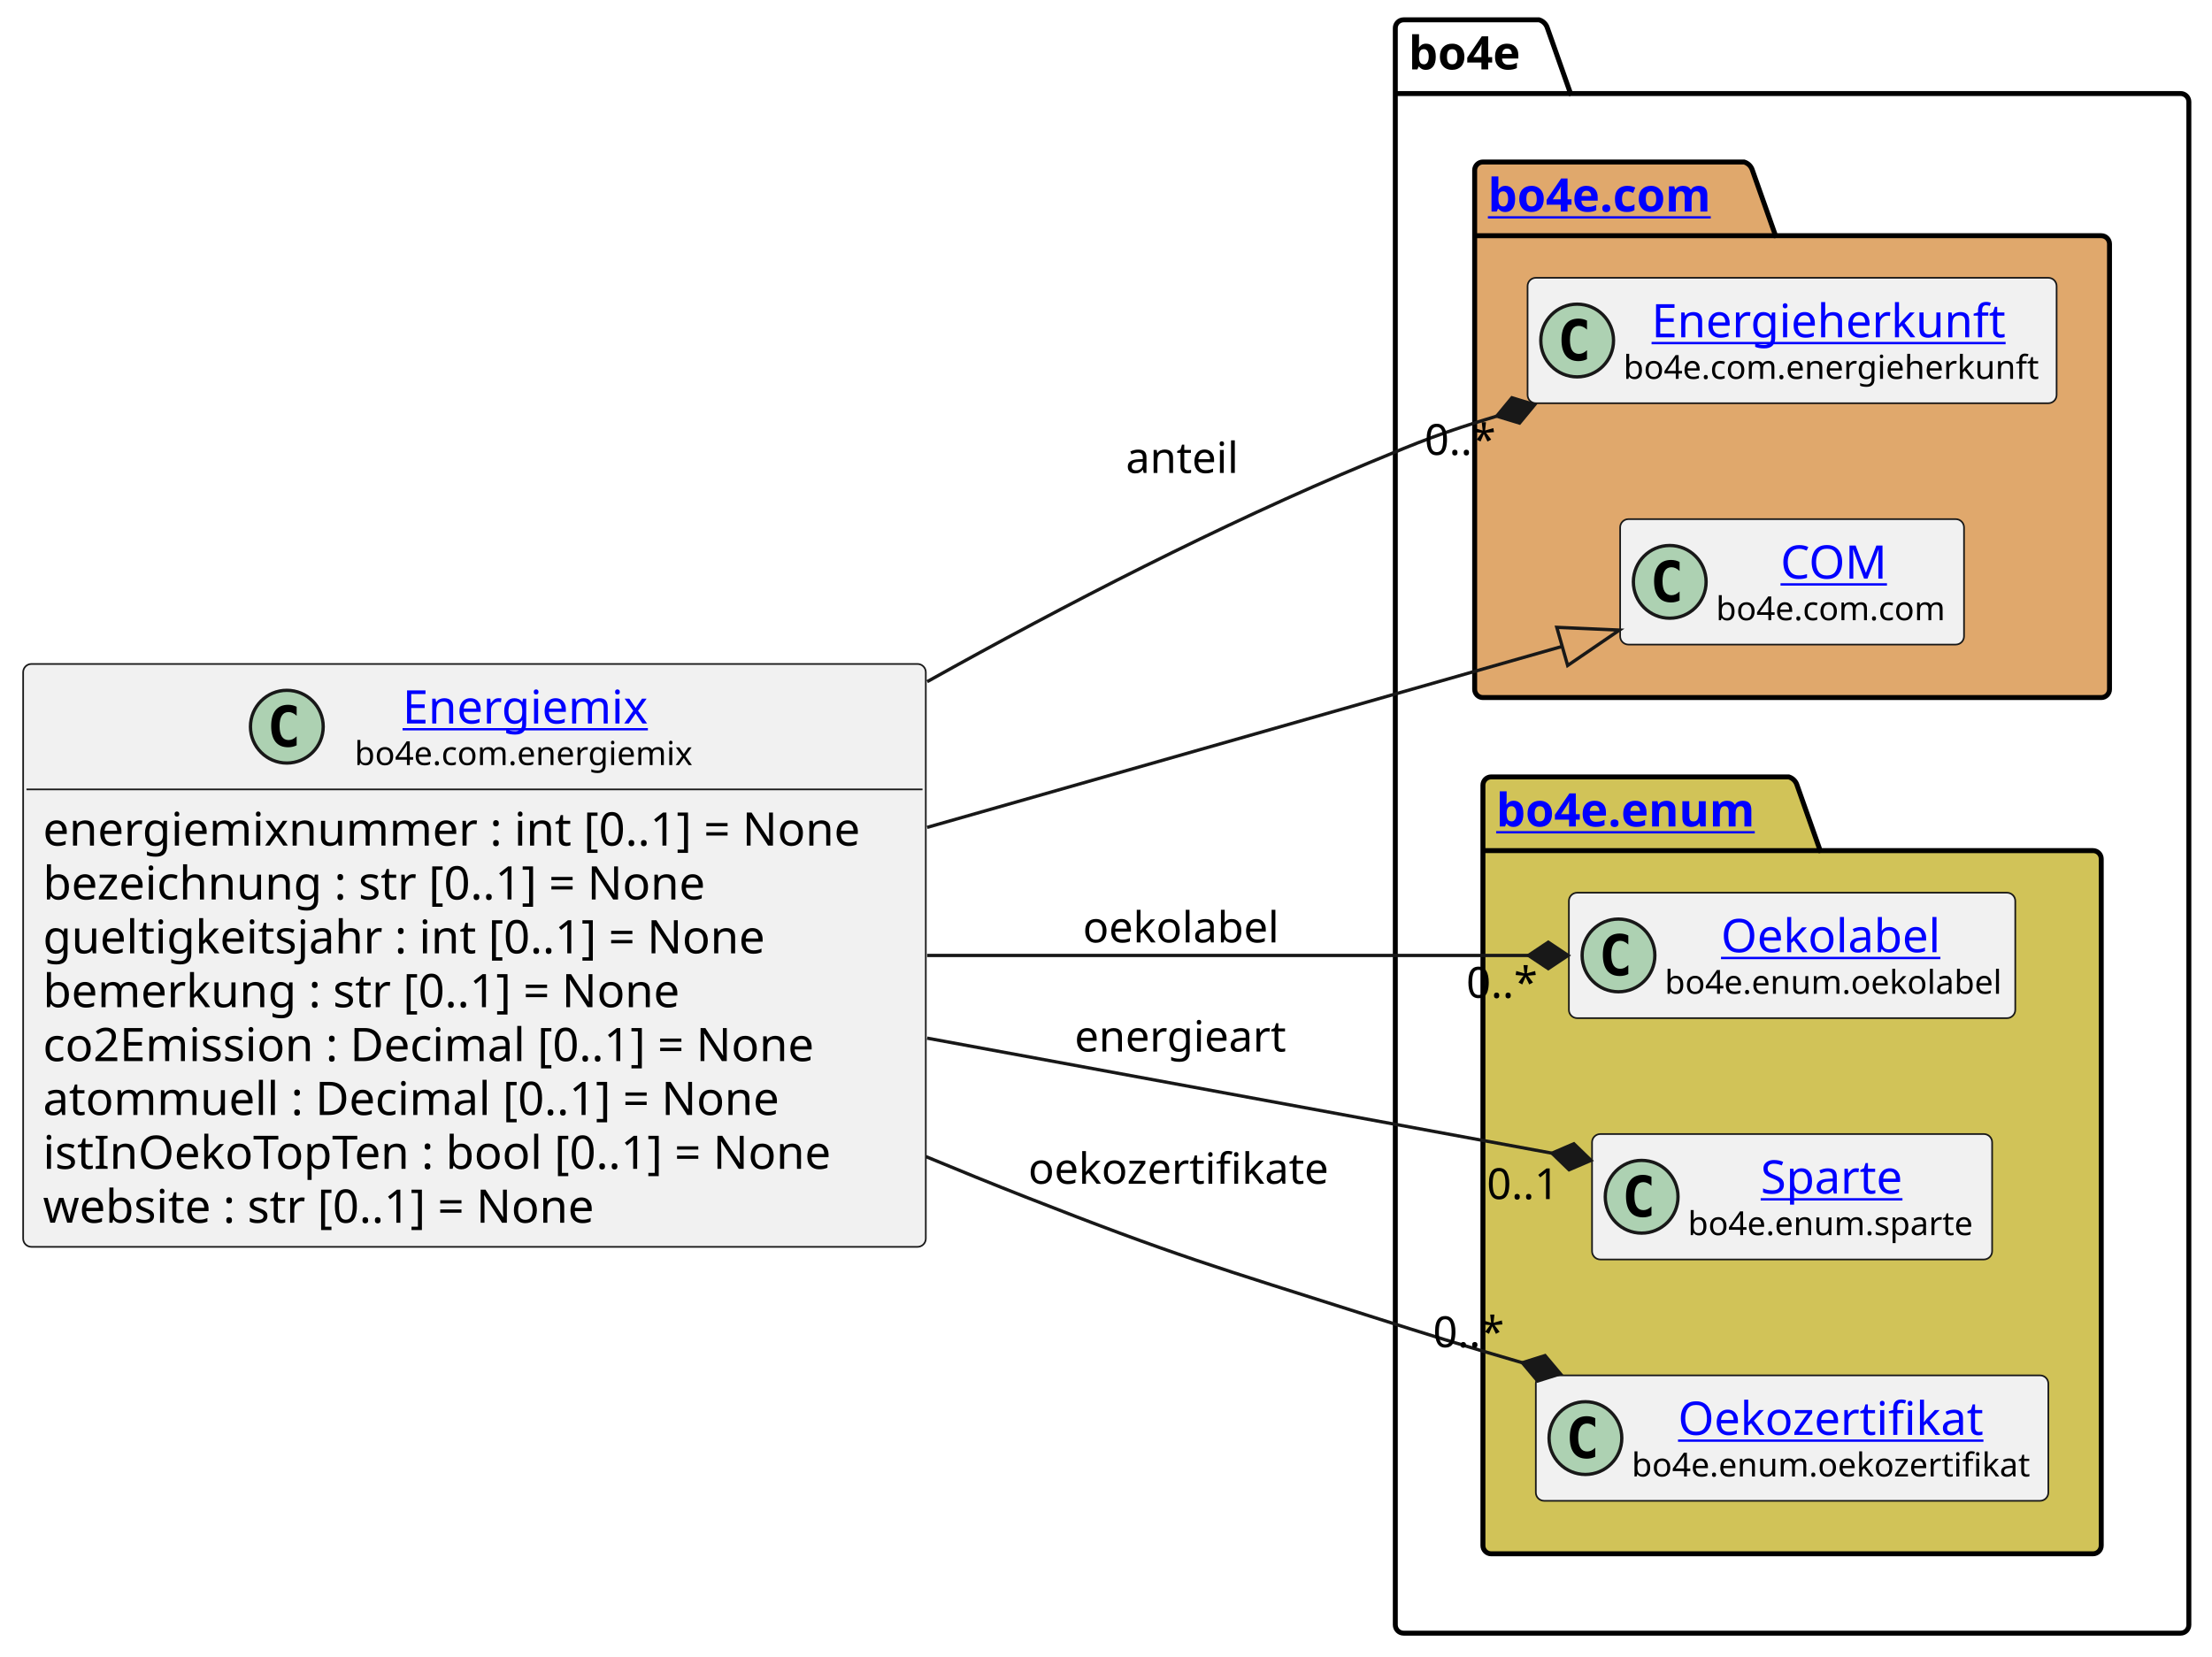
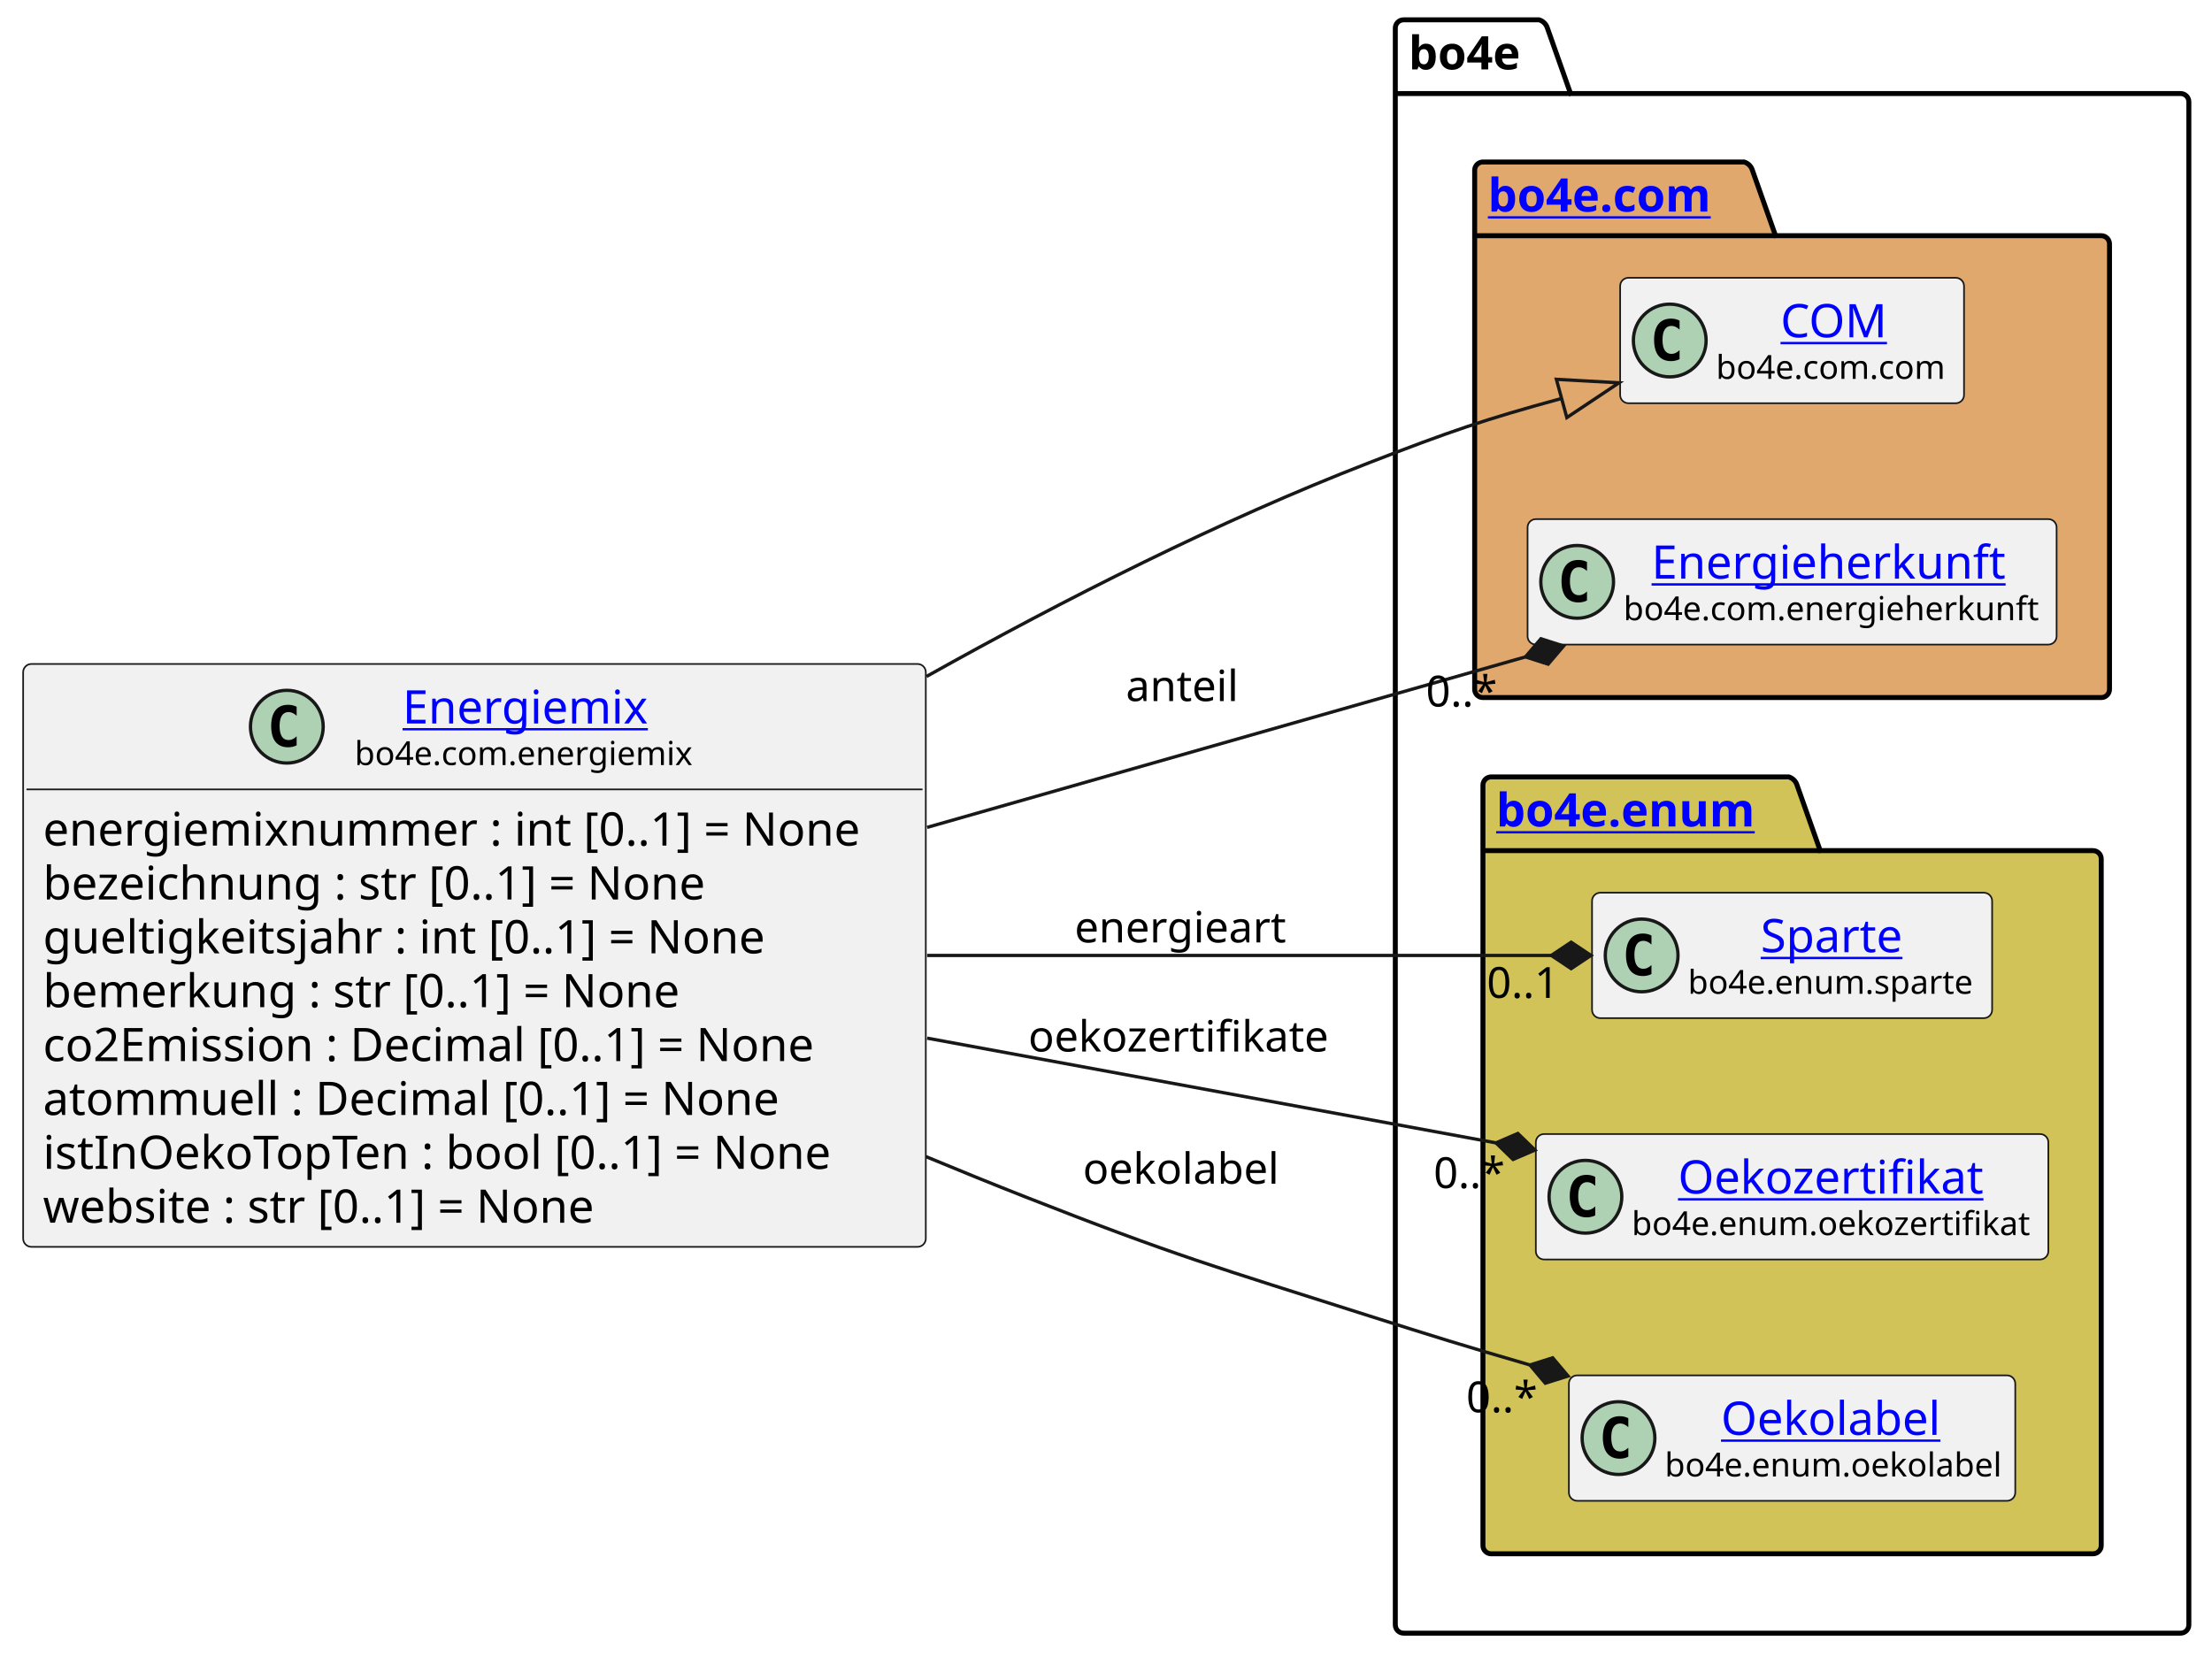
<svg xmlns="http://www.w3.org/2000/svg" xmlns:xlink="http://www.w3.org/1999/xlink" contentStyleType="text/css" height="501px" preserveAspectRatio="none" style="width:669px;height:501px;background:#FFFFFF;" version="1.1" viewBox="0 0 669 501" width="669px" zoomAndPan="magnify">
  <defs />
  <g>
    <g id="cluster_bo4e">
      <path d="M424.5,6 L465.5,6 A3.75,3.75 0 0 1 468,8.5 L475,28.297 L659.5,28.297 A2.5,2.5 0 0 1 662,30.797 L662,491.5 A2.5,2.5 0 0 1 659.5,494 L424.5,494 A2.5,2.5 0 0 1 422,491.5 L422,8.5 A2.5,2.5 0 0 1 424.5,6 " fill="none" style="stroke:#000000;stroke-width:1.5;" />
      <line style="stroke:#000000;stroke-width:1.5;" x1="422" x2="475" y1="28.297" y2="28.297" />
      <text fill="#000000" font-family="sans-serif" font-size="14" font-weight="bold" lengthAdjust="spacing" textLength="40" x="426" y="20.995">bo4e</text>
    </g>
    <g id="cluster_com">
      <path d="M448.5,49 L527.5,49 A3.75,3.75 0 0 1 530,51.5 L537,71.297 L635.5,71.297 A2.5,2.5 0 0 1 638,73.797 L638,208.5 A2.5,2.5 0 0 1 635.5,211 L448.5,211 A2.5,2.5 0 0 1 446,208.5 L446,51.5 A2.5,2.5 0 0 1 448.5,49 " fill="#E0A86C" style="stroke:#000000;stroke-width:1.5;" />
      <line style="stroke:#000000;stroke-width:1.5;" x1="446" x2="537" y1="71.297" y2="71.297" />
      <a href="https://bo4e.github.io/BO4E-python/latest/api/bo4e.com.html" target="_top" title="https://bo4e.github.io/BO4E-python/latest/api/bo4e.com.html" xlink:actuate="onRequest" xlink:href="https://bo4e.github.io/BO4E-python/latest/api/bo4e.com.html" xlink:show="new" xlink:title="https://bo4e.github.io/BO4E-python/latest/api/bo4e.com.html" xlink:type="simple">
        <text fill="#0000FF" font-family="sans-serif" font-size="14" font-weight="bold" lengthAdjust="spacing" text-decoration="underline" textLength="78" x="450" y="63.995">bo4e.com</text>
      </a>
    </g>
    <g id="cluster_enum">
      <path d="M451,235 L541,235 A3.75,3.75 0 0 1 543.5,237.5 L550.5,257.297 L633,257.297 A2.5,2.5 0 0 1 635.5,259.797 L635.5,467.5 A2.5,2.5 0 0 1 633,470 L451,470 A2.5,2.5 0 0 1 448.5,467.5 L448.5,237.5 A2.5,2.5 0 0 1 451,235 " fill="#D1C358" style="stroke:#000000;stroke-width:1.5;" />
      <line style="stroke:#000000;stroke-width:1.5;" x1="448.5" x2="550.5" y1="257.297" y2="257.297" />
      <a href="https://bo4e.github.io/BO4E-python/latest/api/bo4e.enum.html" target="_top" title="https://bo4e.github.io/BO4E-python/latest/api/bo4e.enum.html" xlink:actuate="onRequest" xlink:href="https://bo4e.github.io/BO4E-python/latest/api/bo4e.enum.html" xlink:show="new" xlink:title="https://bo4e.github.io/BO4E-python/latest/api/bo4e.enum.html" xlink:type="simple">
        <text fill="#0000FF" font-family="sans-serif" font-size="14" font-weight="bold" lengthAdjust="spacing" text-decoration="underline" textLength="89" x="452.5" y="249.995">bo4e.enum</text>
      </a>
    </g>
+     <g id="elem_COM">
+       <rect codeLine="15" fill="#F1F1F1" height="37.938" id="COM" rx="2.5" ry="2.5" style="stroke:#181818;stroke-width:0.5;" width="104" x="490" y="84.03" />
+       <ellipse cx="505" cy="102.999" fill="#ADD1B2" rx="11" ry="11" style="stroke:#181818;stroke-width:1.0;" />
+       <path d="M507.969,108.639 Q507.391,108.936 506.75,109.077 Q506.109,109.233 505.406,109.233 Q502.906,109.233 501.578,107.593 Q500.266,105.936 500.266,102.811 Q500.266,99.686 501.578,98.03 Q502.906,96.374 505.406,96.374 Q506.109,96.374 506.75,96.53 Q507.406,96.686 507.969,96.983 L507.969,99.702 Q507.344,99.124 506.75,98.858 Q506.156,98.577 505.531,98.577 Q504.188,98.577 503.5,99.655 Q502.812,100.718 502.812,102.811 Q502.812,104.905 503.5,105.983 Q504.188,107.046 505.531,107.046 Q506.156,107.046 506.75,106.78 Q507.344,106.499 507.969,105.921 L507.969,108.639 Z " fill="#000000" />
+       <a href="https://bo4e.github.io/BO4E-python/latest/api/bo4e.com.html#bo4e.com.com.COM" target="_top" title="https://bo4e.github.io/BO4E-python/latest/api/bo4e.com.html#bo4e.com.com.COM" xlink:actuate="onRequest" xlink:href="https://bo4e.github.io/BO4E-python/latest/api/bo4e.com.html#bo4e.com.com.COM" xlink:show="new" xlink:title="https://bo4e.github.io/BO4E-python/latest/api/bo4e.com.html#bo4e.com.com.COM" xlink:type="simple">
+         <text fill="#0000FF" font-family="sans-serif" font-size="14" lengthAdjust="spacing" text-decoration="underline" textLength="33" x="538.5" y="102.025">COM</text>
+       </a>
+       <text fill="#000000" font-family="sans-serif" font-size="10" lengthAdjust="spacing" textLength="72" x="519" y="114.609">bo4e.com.com</text>
+     </g>
    <g id="elem_Energieherkunft">
-       <rect codeLine="15" fill="#F1F1F1" height="37.938" id="Energieherkunft" rx="2.5" ry="2.5" style="stroke:#181818;stroke-width:0.5;" width="160" x="462" y="84.03" />
-       <ellipse cx="477" cy="102.999" fill="#ADD1B2" rx="11" ry="11" style="stroke:#181818;stroke-width:1.0;" />
-       <path d="M479.969,108.639 Q479.391,108.936 478.75,109.077 Q478.109,109.233 477.406,109.233 Q474.906,109.233 473.578,107.593 Q472.266,105.936 472.266,102.811 Q472.266,99.686 473.578,98.03 Q474.906,96.374 477.406,96.374 Q478.109,96.374 478.75,96.53 Q479.406,96.686 479.969,96.983 L479.969,99.702 Q479.344,99.124 478.75,98.858 Q478.156,98.577 477.531,98.577 Q476.188,98.577 475.5,99.655 Q474.812,100.718 474.812,102.811 Q474.812,104.905 475.5,105.983 Q476.188,107.046 477.531,107.046 Q478.156,107.046 478.75,106.78 Q479.344,106.499 479.969,105.921 L479.969,108.639 Z " fill="#000000" />
+       <rect codeLine="16" fill="#F1F1F1" height="37.938" id="Energieherkunft" rx="2.5" ry="2.5" style="stroke:#181818;stroke-width:0.5;" width="160" x="462" y="157.03" />
+       <ellipse cx="477" cy="175.999" fill="#ADD1B2" rx="11" ry="11" style="stroke:#181818;stroke-width:1.0;" />
+       <path d="M479.969,181.639 Q479.391,181.936 478.75,182.077 Q478.109,182.233 477.406,182.233 Q474.906,182.233 473.578,180.593 Q472.266,178.936 472.266,175.811 Q472.266,172.686 473.578,171.03 Q474.906,169.374 477.406,169.374 Q478.109,169.374 478.75,169.53 Q479.406,169.686 479.969,169.983 L479.969,172.702 Q479.344,172.124 478.75,171.858 Q478.156,171.577 477.531,171.577 Q476.188,171.577 475.5,172.655 Q474.812,173.718 474.812,175.811 Q474.812,177.905 475.5,178.983 Q476.188,180.046 477.531,180.046 Q478.156,180.046 478.75,179.78 Q479.344,179.499 479.969,178.921 L479.969,181.639 Z " fill="#000000" />
      <a href="https://bo4e.github.io/BO4E-python/latest/api/bo4e.com.html#bo4e.com.energieherkunft.Energieherkunft" target="_top" title="https://bo4e.github.io/BO4E-python/latest/api/bo4e.com.html#bo4e.com.energieherkunft.Energieherkunft" xlink:actuate="onRequest" xlink:href="https://bo4e.github.io/BO4E-python/latest/api/bo4e.com.html#bo4e.com.energieherkunft.Energieherkunft" xlink:show="new" xlink:title="https://bo4e.github.io/BO4E-python/latest/api/bo4e.com.html#bo4e.com.energieherkunft.Energieherkunft" xlink:type="simple">
-         <text fill="#0000FF" font-family="sans-serif" font-size="14" lengthAdjust="spacing" text-decoration="underline" textLength="111" x="499.5" y="102.025">Energieherkunft</text>
+         <text fill="#0000FF" font-family="sans-serif" font-size="14" lengthAdjust="spacing" text-decoration="underline" textLength="111" x="499.5" y="175.025">Energieherkunft</text>
      </a>
-       <text fill="#000000" font-family="sans-serif" font-size="10" lengthAdjust="spacing" textLength="128" x="491" y="114.609">bo4e.com.energieherkunft</text>
+       <text fill="#000000" font-family="sans-serif" font-size="10" lengthAdjust="spacing" textLength="128" x="491" y="187.609">bo4e.com.energieherkunft</text>
    </g>
-     <g id="elem_COM">
-       <rect codeLine="16" fill="#F1F1F1" height="37.938" id="COM" rx="2.5" ry="2.5" style="stroke:#181818;stroke-width:0.5;" width="104" x="490" y="157.03" />
-       <ellipse cx="505" cy="175.999" fill="#ADD1B2" rx="11" ry="11" style="stroke:#181818;stroke-width:1.0;" />
-       <path d="M507.969,181.639 Q507.391,181.936 506.75,182.077 Q506.109,182.233 505.406,182.233 Q502.906,182.233 501.578,180.593 Q500.266,178.936 500.266,175.811 Q500.266,172.686 501.578,171.03 Q502.906,169.374 505.406,169.374 Q506.109,169.374 506.75,169.53 Q507.406,169.686 507.969,169.983 L507.969,172.702 Q507.344,172.124 506.75,171.858 Q506.156,171.577 505.531,171.577 Q504.188,171.577 503.5,172.655 Q502.812,173.718 502.812,175.811 Q502.812,177.905 503.5,178.983 Q504.188,180.046 505.531,180.046 Q506.156,180.046 506.75,179.78 Q507.344,179.499 507.969,178.921 L507.969,181.639 Z " fill="#000000" />
-       <a href="https://bo4e.github.io/BO4E-python/latest/api/bo4e.com.html#bo4e.com.com.COM" target="_top" title="https://bo4e.github.io/BO4E-python/latest/api/bo4e.com.html#bo4e.com.com.COM" xlink:actuate="onRequest" xlink:href="https://bo4e.github.io/BO4E-python/latest/api/bo4e.com.html#bo4e.com.com.COM" xlink:show="new" xlink:title="https://bo4e.github.io/BO4E-python/latest/api/bo4e.com.html#bo4e.com.com.COM" xlink:type="simple">
-         <text fill="#0000FF" font-family="sans-serif" font-size="14" lengthAdjust="spacing" text-decoration="underline" textLength="33" x="538.5" y="175.025">COM</text>
+     <g id="elem_Sparte">
+       <rect codeLine="19" fill="#F1F1F1" height="37.938" id="Sparte" rx="2.5" ry="2.5" style="stroke:#181818;stroke-width:0.5;" width="121" x="481.5" y="270.03" />
+       <ellipse cx="496.5" cy="288.999" fill="#ADD1B2" rx="11" ry="11" style="stroke:#181818;stroke-width:1.0;" />
+       <path d="M499.469,294.639 Q498.891,294.936 498.25,295.077 Q497.609,295.233 496.906,295.233 Q494.406,295.233 493.078,293.592 Q491.766,291.936 491.766,288.811 Q491.766,285.686 493.078,284.03 Q494.406,282.374 496.906,282.374 Q497.609,282.374 498.25,282.53 Q498.906,282.686 499.469,282.983 L499.469,285.702 Q498.844,285.124 498.25,284.858 Q497.656,284.577 497.031,284.577 Q495.688,284.577 495,285.655 Q494.312,286.717 494.312,288.811 Q494.312,290.905 495,291.983 Q495.688,293.046 497.031,293.046 Q497.656,293.046 498.25,292.78 Q498.844,292.499 499.469,291.921 L499.469,294.639 Z " fill="#000000" />
+       <a href="https://bo4e.github.io/BO4E-python/latest/api/bo4e.enum.html#bo4e.enum.sparte.Sparte" target="_top" title="https://bo4e.github.io/BO4E-python/latest/api/bo4e.enum.html#bo4e.enum.sparte.Sparte" xlink:actuate="onRequest" xlink:href="https://bo4e.github.io/BO4E-python/latest/api/bo4e.enum.html#bo4e.enum.sparte.Sparte" xlink:show="new" xlink:title="https://bo4e.github.io/BO4E-python/latest/api/bo4e.enum.html#bo4e.enum.sparte.Sparte" xlink:type="simple">
+         <text fill="#0000FF" font-family="sans-serif" font-size="14" lengthAdjust="spacing" text-decoration="underline" textLength="45" x="532.5" y="288.025">Sparte</text>
      </a>
-       <text fill="#000000" font-family="sans-serif" font-size="10" lengthAdjust="spacing" textLength="72" x="519" y="187.609">bo4e.com.com</text>
+       <text fill="#000000" font-family="sans-serif" font-size="10" lengthAdjust="spacing" textLength="89" x="510.5" y="300.609">bo4e.enum.sparte</text>
+     </g>
+     <g id="elem_Oekozertifikat">
+       <rect codeLine="20" fill="#F1F1F1" height="37.938" id="Oekozertifikat" rx="2.5" ry="2.5" style="stroke:#181818;stroke-width:0.5;" width="155" x="464.5" y="343.03" />
+       <ellipse cx="479.5" cy="361.999" fill="#ADD1B2" rx="11" ry="11" style="stroke:#181818;stroke-width:1.0;" />
+       <path d="M482.469,367.639 Q481.891,367.936 481.25,368.077 Q480.609,368.233 479.906,368.233 Q477.406,368.233 476.078,366.592 Q474.766,364.936 474.766,361.811 Q474.766,358.686 476.078,357.03 Q477.406,355.374 479.906,355.374 Q480.609,355.374 481.25,355.53 Q481.906,355.686 482.469,355.983 L482.469,358.702 Q481.844,358.124 481.25,357.858 Q480.656,357.577 480.031,357.577 Q478.688,357.577 478,358.655 Q477.312,359.717 477.312,361.811 Q477.312,363.905 478,364.983 Q478.688,366.046 480.031,366.046 Q480.656,366.046 481.25,365.78 Q481.844,365.499 482.469,364.921 L482.469,367.639 Z " fill="#000000" />
+       <a href="https://bo4e.github.io/BO4E-python/latest/api/bo4e.enum.html#bo4e.enum.oekozertifikat.Oekozertifikat" target="_top" title="https://bo4e.github.io/BO4E-python/latest/api/bo4e.enum.html#bo4e.enum.oekozertifikat.Oekozertifikat" xlink:actuate="onRequest" xlink:href="https://bo4e.github.io/BO4E-python/latest/api/bo4e.enum.html#bo4e.enum.oekozertifikat.Oekozertifikat" xlink:show="new" xlink:title="https://bo4e.github.io/BO4E-python/latest/api/bo4e.enum.html#bo4e.enum.oekozertifikat.Oekozertifikat" xlink:type="simple">
+         <text fill="#0000FF" font-family="sans-serif" font-size="14" lengthAdjust="spacing" text-decoration="underline" textLength="95" x="507.5" y="361.025">Oekozertifikat</text>
+       </a>
+       <text fill="#000000" font-family="sans-serif" font-size="10" lengthAdjust="spacing" textLength="123" x="493.5" y="373.609">bo4e.enum.oekozertifikat</text>
    </g>
    <g id="elem_Oekolabel">
-       <rect codeLine="19" fill="#F1F1F1" height="37.938" id="Oekolabel" rx="2.5" ry="2.5" style="stroke:#181818;stroke-width:0.5;" width="135" x="474.5" y="270.03" />
-       <ellipse cx="489.5" cy="288.999" fill="#ADD1B2" rx="11" ry="11" style="stroke:#181818;stroke-width:1.0;" />
-       <path d="M492.469,294.639 Q491.891,294.936 491.25,295.077 Q490.609,295.233 489.906,295.233 Q487.406,295.233 486.078,293.592 Q484.766,291.936 484.766,288.811 Q484.766,285.686 486.078,284.03 Q487.406,282.374 489.906,282.374 Q490.609,282.374 491.25,282.53 Q491.906,282.686 492.469,282.983 L492.469,285.702 Q491.844,285.124 491.25,284.858 Q490.656,284.577 490.031,284.577 Q488.688,284.577 488,285.655 Q487.312,286.717 487.312,288.811 Q487.312,290.905 488,291.983 Q488.688,293.046 490.031,293.046 Q490.656,293.046 491.25,292.78 Q491.844,292.499 492.469,291.921 L492.469,294.639 Z " fill="#000000" />
+       <rect codeLine="21" fill="#F1F1F1" height="37.938" id="Oekolabel" rx="2.5" ry="2.5" style="stroke:#181818;stroke-width:0.5;" width="135" x="474.5" y="416.03" />
+       <ellipse cx="489.5" cy="434.999" fill="#ADD1B2" rx="11" ry="11" style="stroke:#181818;stroke-width:1.0;" />
+       <path d="M492.469,440.639 Q491.891,440.936 491.25,441.077 Q490.609,441.233 489.906,441.233 Q487.406,441.233 486.078,439.592 Q484.766,437.936 484.766,434.811 Q484.766,431.686 486.078,430.03 Q487.406,428.374 489.906,428.374 Q490.609,428.374 491.25,428.53 Q491.906,428.686 492.469,428.983 L492.469,431.702 Q491.844,431.124 491.25,430.858 Q490.656,430.577 490.031,430.577 Q488.688,430.577 488,431.655 Q487.312,432.717 487.312,434.811 Q487.312,436.905 488,437.983 Q488.688,439.046 490.031,439.046 Q490.656,439.046 491.25,438.78 Q491.844,438.499 492.469,437.921 L492.469,440.639 Z " fill="#000000" />
      <a href="https://bo4e.github.io/BO4E-python/latest/api/bo4e.enum.html#bo4e.enum.oekolabel.Oekolabel" target="_top" title="https://bo4e.github.io/BO4E-python/latest/api/bo4e.enum.html#bo4e.enum.oekolabel.Oekolabel" xlink:actuate="onRequest" xlink:href="https://bo4e.github.io/BO4E-python/latest/api/bo4e.enum.html#bo4e.enum.oekolabel.Oekolabel" xlink:show="new" xlink:title="https://bo4e.github.io/BO4E-python/latest/api/bo4e.enum.html#bo4e.enum.oekolabel.Oekolabel" xlink:type="simple">
-         <text fill="#0000FF" font-family="sans-serif" font-size="14" lengthAdjust="spacing" text-decoration="underline" textLength="69" x="520.5" y="288.025">Oekolabel</text>
+         <text fill="#0000FF" font-family="sans-serif" font-size="14" lengthAdjust="spacing" text-decoration="underline" textLength="69" x="520.5" y="434.025">Oekolabel</text>
      </a>
-       <text fill="#000000" font-family="sans-serif" font-size="10" lengthAdjust="spacing" textLength="103" x="503.5" y="300.609">bo4e.enum.oekolabel</text>
-     </g>
-     <g id="elem_Sparte">
-       <rect codeLine="20" fill="#F1F1F1" height="37.938" id="Sparte" rx="2.5" ry="2.5" style="stroke:#181818;stroke-width:0.5;" width="121" x="481.5" y="343.03" />
-       <ellipse cx="496.5" cy="361.999" fill="#ADD1B2" rx="11" ry="11" style="stroke:#181818;stroke-width:1.0;" />
-       <path d="M499.469,367.639 Q498.891,367.936 498.25,368.077 Q497.609,368.233 496.906,368.233 Q494.406,368.233 493.078,366.592 Q491.766,364.936 491.766,361.811 Q491.766,358.686 493.078,357.03 Q494.406,355.374 496.906,355.374 Q497.609,355.374 498.25,355.53 Q498.906,355.686 499.469,355.983 L499.469,358.702 Q498.844,358.124 498.25,357.858 Q497.656,357.577 497.031,357.577 Q495.688,357.577 495,358.655 Q494.312,359.717 494.312,361.811 Q494.312,363.905 495,364.983 Q495.688,366.046 497.031,366.046 Q497.656,366.046 498.25,365.78 Q498.844,365.499 499.469,364.921 L499.469,367.639 Z " fill="#000000" />
-       <a href="https://bo4e.github.io/BO4E-python/latest/api/bo4e.enum.html#bo4e.enum.sparte.Sparte" target="_top" title="https://bo4e.github.io/BO4E-python/latest/api/bo4e.enum.html#bo4e.enum.sparte.Sparte" xlink:actuate="onRequest" xlink:href="https://bo4e.github.io/BO4E-python/latest/api/bo4e.enum.html#bo4e.enum.sparte.Sparte" xlink:show="new" xlink:title="https://bo4e.github.io/BO4E-python/latest/api/bo4e.enum.html#bo4e.enum.sparte.Sparte" xlink:type="simple">
-         <text fill="#0000FF" font-family="sans-serif" font-size="14" lengthAdjust="spacing" text-decoration="underline" textLength="45" x="532.5" y="361.025">Sparte</text>
-       </a>
-       <text fill="#000000" font-family="sans-serif" font-size="10" lengthAdjust="spacing" textLength="89" x="510.5" y="373.609">bo4e.enum.sparte</text>
-     </g>
-     <g id="elem_Oekozertifikat">
-       <rect codeLine="21" fill="#F1F1F1" height="37.938" id="Oekozertifikat" rx="2.5" ry="2.5" style="stroke:#181818;stroke-width:0.5;" width="155" x="464.5" y="416.03" />
-       <ellipse cx="479.5" cy="434.999" fill="#ADD1B2" rx="11" ry="11" style="stroke:#181818;stroke-width:1.0;" />
-       <path d="M482.469,440.639 Q481.891,440.936 481.25,441.077 Q480.609,441.233 479.906,441.233 Q477.406,441.233 476.078,439.592 Q474.766,437.936 474.766,434.811 Q474.766,431.686 476.078,430.03 Q477.406,428.374 479.906,428.374 Q480.609,428.374 481.25,428.53 Q481.906,428.686 482.469,428.983 L482.469,431.702 Q481.844,431.124 481.25,430.858 Q480.656,430.577 480.031,430.577 Q478.688,430.577 478,431.655 Q477.312,432.717 477.312,434.811 Q477.312,436.905 478,437.983 Q478.688,439.046 480.031,439.046 Q480.656,439.046 481.25,438.78 Q481.844,438.499 482.469,437.921 L482.469,440.639 Z " fill="#000000" />
-       <a href="https://bo4e.github.io/BO4E-python/latest/api/bo4e.enum.html#bo4e.enum.oekozertifikat.Oekozertifikat" target="_top" title="https://bo4e.github.io/BO4E-python/latest/api/bo4e.enum.html#bo4e.enum.oekozertifikat.Oekozertifikat" xlink:actuate="onRequest" xlink:href="https://bo4e.github.io/BO4E-python/latest/api/bo4e.enum.html#bo4e.enum.oekozertifikat.Oekozertifikat" xlink:show="new" xlink:title="https://bo4e.github.io/BO4E-python/latest/api/bo4e.enum.html#bo4e.enum.oekozertifikat.Oekozertifikat" xlink:type="simple">
-         <text fill="#0000FF" font-family="sans-serif" font-size="14" lengthAdjust="spacing" text-decoration="underline" textLength="95" x="507.5" y="434.025">Oekozertifikat</text>
-       </a>
-       <text fill="#000000" font-family="sans-serif" font-size="10" lengthAdjust="spacing" textLength="123" x="493.5" y="446.609">bo4e.enum.oekozertifikat</text>
+       <text fill="#000000" font-family="sans-serif" font-size="10" lengthAdjust="spacing" textLength="103" x="503.5" y="446.609">bo4e.enum.oekolabel</text>
    </g>
    <g id="elem_Energiemix">
      <rect codeLine="3" fill="#F1F1F1" height="176.312" id="Energiemix" rx="2.5" ry="2.5" style="stroke:#181818;stroke-width:0.5;" width="273" x="7" y="200.84" />
      <ellipse cx="86.75" cy="219.809" fill="#ADD1B2" rx="11" ry="11" style="stroke:#181818;stroke-width:1.0;" />
      <path d="M89.719,225.449 Q89.141,225.746 88.5,225.887 Q87.859,226.043 87.156,226.043 Q84.656,226.043 83.328,224.403 Q82.016,222.746 82.016,219.621 Q82.016,216.496 83.328,214.84 Q84.656,213.184 87.156,213.184 Q87.859,213.184 88.5,213.34 Q89.156,213.496 89.719,213.793 L89.719,216.512 Q89.094,215.934 88.5,215.668 Q87.906,215.387 87.281,215.387 Q85.938,215.387 85.25,216.465 Q84.562,217.528 84.562,219.621 Q84.562,221.715 85.25,222.793 Q85.938,223.856 87.281,223.856 Q87.906,223.856 88.5,223.59 Q89.094,223.309 89.719,222.731 L89.719,225.449 Z " fill="#000000" />
      <a href="https://bo4e.github.io/BO4E-python/latest/api/bo4e.com.html#bo4e.com.energiemix.Energiemix" target="_top" title="https://bo4e.github.io/BO4E-python/latest/api/bo4e.com.html#bo4e.com.energiemix.Energiemix" xlink:actuate="onRequest" xlink:href="https://bo4e.github.io/BO4E-python/latest/api/bo4e.com.html#bo4e.com.energiemix.Energiemix" xlink:show="new" xlink:title="https://bo4e.github.io/BO4E-python/latest/api/bo4e.com.html#bo4e.com.energiemix.Energiemix" xlink:type="simple">
        <text fill="#0000FF" font-family="sans-serif" font-size="14" lengthAdjust="spacing" text-decoration="underline" textLength="76" x="121.75" y="218.835">Energiemix</text>
      </a>
      <text fill="#000000" font-family="sans-serif" font-size="10" lengthAdjust="spacing" textLength="105" x="107.25" y="231.419">bo4e.com.energiemix</text>
      <line style="stroke:#181818;stroke-width:0.5;" x1="8" x2="279" y1="238.778" y2="238.778" />
      <text fill="#000000" font-family="sans-serif" font-size="14" lengthAdjust="spacing" textLength="261" x="13" y="255.773">energiemixnummer : int [0..1] = None</text>
      <text fill="#000000" font-family="sans-serif" font-size="14" lengthAdjust="spacing" textLength="219" x="13" y="272.07">bezeichnung : str [0..1] = None</text>
      <text fill="#000000" font-family="sans-serif" font-size="14" lengthAdjust="spacing" textLength="232" x="13" y="288.366">gueltigkeitsjahr : int [0..1] = None</text>
      <text fill="#000000" font-family="sans-serif" font-size="14" lengthAdjust="spacing" textLength="208" x="13" y="304.663">bemerkung : str [0..1] = None</text>
      <text fill="#000000" font-family="sans-serif" font-size="14" lengthAdjust="spacing" textLength="253" x="13" y="320.96">co2Emission : Decimal [0..1] = None</text>
      <text fill="#000000" font-family="sans-serif" font-size="14" lengthAdjust="spacing" textLength="237" x="13" y="337.257">atommuell : Decimal [0..1] = None</text>
      <text fill="#000000" font-family="sans-serif" font-size="14" lengthAdjust="spacing" textLength="259" x="13" y="353.554">istInOekoTopTen : bool [0..1] = None</text>
      <text fill="#000000" font-family="sans-serif" font-size="14" lengthAdjust="spacing" textLength="182" x="13" y="369.851">website : str [0..1] = None</text>
    </g>
    <g id="link_Energiemix_COM">
-       <path codeLine="24" d="M280.4,250.27 C352.58,229.7 419.74,210.566 472.48,195.526 " fill="none" id="Energiemix-to-COM" style="stroke:#181818;stroke-width:1.0;" />
-       <polygon fill="none" points="489.79,190.59,470.835,189.756,474.125,201.296,489.79,190.59" style="stroke:#181818;stroke-width:1.0;" />
+       <path codeLine="24" d="M280.21,204.62 C321.99,181.23 368.89,157.48 414,140 C438.41,130.54 448.904,126.907 472.294,120.527 " fill="none" id="Energiemix-to-COM" style="stroke:#181818;stroke-width:1.0;" />
+       <polygon fill="none" points="489.66,115.79,470.716,114.738,473.873,126.315,489.66,115.79" style="stroke:#181818;stroke-width:1.0;" />
    </g>
    <g id="link_Energiemix_Sparte">
-       <path codeLine="25" d="M280.4,314.02 C348.77,326.61 416.358,339.058 469.378,348.817 " fill="none" id="Energiemix-to-Sparte" style="stroke:#181818;stroke-width:1.0;" />
-       <polygon fill="#181818" points="481.18,350.99,476.003,345.97,469.378,348.817,474.555,353.838,481.18,350.99" style="stroke:#181818;stroke-width:1.0;" />
-       <text fill="#000000" font-family="sans-serif" font-size="13" lengthAdjust="spacing" textLength="66" x="325" y="318.067">energieart</text>
-       <text fill="#000000" font-family="sans-serif" font-size="13" lengthAdjust="spacing" textLength="24" x="449.67" y="362.702">0..1</text>
+       <path codeLine="25" d="M280.4,289 C348.77,289 416.16,289 469.18,289 " fill="none" id="Energiemix-to-Sparte" style="stroke:#181818;stroke-width:1.0;" />
+       <polygon fill="#181818" points="481.18,289,475.18,285,469.18,289,475.18,293,481.18,289" style="stroke:#181818;stroke-width:1.0;" />
+       <text fill="#000000" font-family="sans-serif" font-size="13" lengthAdjust="spacing" textLength="66" x="325" y="285.067">energieart</text>
+       <text fill="#000000" font-family="sans-serif" font-size="13" lengthAdjust="spacing" textLength="24" x="449.67" y="301.847">0..1</text>
    </g>
    <g id="link_Energiemix_Energieherkunft">
-       <path codeLine="26" d="M280.42,206.19 C322.3,182.79 369.2,158.64 414,140 C429.9,133.38 435.902,130.936 452.672,125.876 " fill="none" id="Energiemix-to-Energieherkunft" style="stroke:#181818;stroke-width:1.0;" />
-       <polygon fill="#181818" points="464.16,122.41,457.26,120.314,452.672,125.876,459.571,127.973,464.16,122.41" style="stroke:#181818;stroke-width:1.0;" />
-       <text fill="#000000" font-family="sans-serif" font-size="13" lengthAdjust="spacing" textLength="35" x="340.5" y="143.067">anteil</text>
-       <text fill="#000000" font-family="sans-serif" font-size="13" lengthAdjust="spacing" textLength="23" x="430.83" y="137.596">0..*</text>
+       <path codeLine="26" d="M280.4,250.27 C345.3,231.77 408.579,213.739 461.359,198.699 " fill="none" id="Energiemix-to-Energieherkunft" style="stroke:#181818;stroke-width:1.0;" />
+       <polygon fill="#181818" points="472.9,195.41,466.034,193.207,461.359,198.699,468.226,200.901,472.9,195.41" style="stroke:#181818;stroke-width:1.0;" />
+       <text fill="#000000" font-family="sans-serif" font-size="13" lengthAdjust="spacing" textLength="35" x="340.5" y="212.067">anteil</text>
+       <text fill="#000000" font-family="sans-serif" font-size="13" lengthAdjust="spacing" textLength="23" x="431.261" y="213.715">0..*</text>
    </g>
    <g id="link_Energiemix_Oekozertifikat">
-       <path codeLine="27" d="M280.05,349.86 C290.15,354.06 300.21,358.15 310,362 C355.53,379.89 367.39,383.15 414,398 C432.71,403.96 441.569,406.713 460.409,412.203 " fill="none" id="Energiemix-to-Oekozertifikat" style="stroke:#181818;stroke-width:1.0;" />
-       <polygon fill="#181818" points="471.93,415.56,467.289,410.041,460.409,412.203,465.05,417.722,471.93,415.56" style="stroke:#181818;stroke-width:1.0;" />
-       <text fill="#000000" font-family="sans-serif" font-size="13" lengthAdjust="spacing" textLength="94" x="311" y="358.067">oekozertifikate</text>
-       <text fill="#000000" font-family="sans-serif" font-size="13" lengthAdjust="spacing" textLength="23" x="433.381" y="407.504">0..*</text>
+       <path codeLine="27" d="M280.4,314.02 C341.82,325.33 400.338,336.108 452.438,345.698 " fill="none" id="Energiemix-to-Oekozertifikat" style="stroke:#181818;stroke-width:1.0;" />
+       <polygon fill="#181818" points="464.24,347.87,459.063,342.85,452.438,345.698,457.615,350.718,464.24,347.87" style="stroke:#181818;stroke-width:1.0;" />
+       <text fill="#000000" font-family="sans-serif" font-size="13" lengthAdjust="spacing" textLength="94" x="311" y="318.067">oekozertifikate</text>
+       <text fill="#000000" font-family="sans-serif" font-size="13" lengthAdjust="spacing" textLength="23" x="433.569" y="359.373">0..*</text>
    </g>
    <g id="link_Energiemix_Oekolabel">
-       <path codeLine="28" d="M280.4,289 C345.86,289 409.42,289 462.26,289 " fill="none" id="Energiemix-to-Oekolabel" style="stroke:#181818;stroke-width:1.0;" />
-       <polygon fill="#181818" points="474.26,289,468.26,285,462.26,289,468.26,293,474.26,289" style="stroke:#181818;stroke-width:1.0;" />
-       <text fill="#000000" font-family="sans-serif" font-size="13" lengthAdjust="spacing" textLength="61" x="327.5" y="285.067">oekolabel</text>
-       <text fill="#000000" font-family="sans-serif" font-size="13" lengthAdjust="spacing" textLength="23" x="443.46" y="301.812">0..*</text>
+       <path codeLine="28" d="M280.05,349.86 C290.15,354.06 300.21,358.15 310,362 C355.53,379.89 367.39,383.15 414,398 C433.48,404.2 443.237,407.222 462.717,412.882 " fill="none" id="Energiemix-to-Oekolabel" style="stroke:#181818;stroke-width:1.0;" />
+       <polygon fill="#181818" points="474.24,416.23,469.594,410.715,462.717,412.882,467.362,418.397,474.24,416.23" style="stroke:#181818;stroke-width:1.0;" />
+       <text fill="#000000" font-family="sans-serif" font-size="13" lengthAdjust="spacing" textLength="61" x="327.5" y="358.067">oekolabel</text>
+       <text fill="#000000" font-family="sans-serif" font-size="13" lengthAdjust="spacing" textLength="23" x="443.438" y="427.194">0..*</text>
    </g>
  </g>
</svg>
